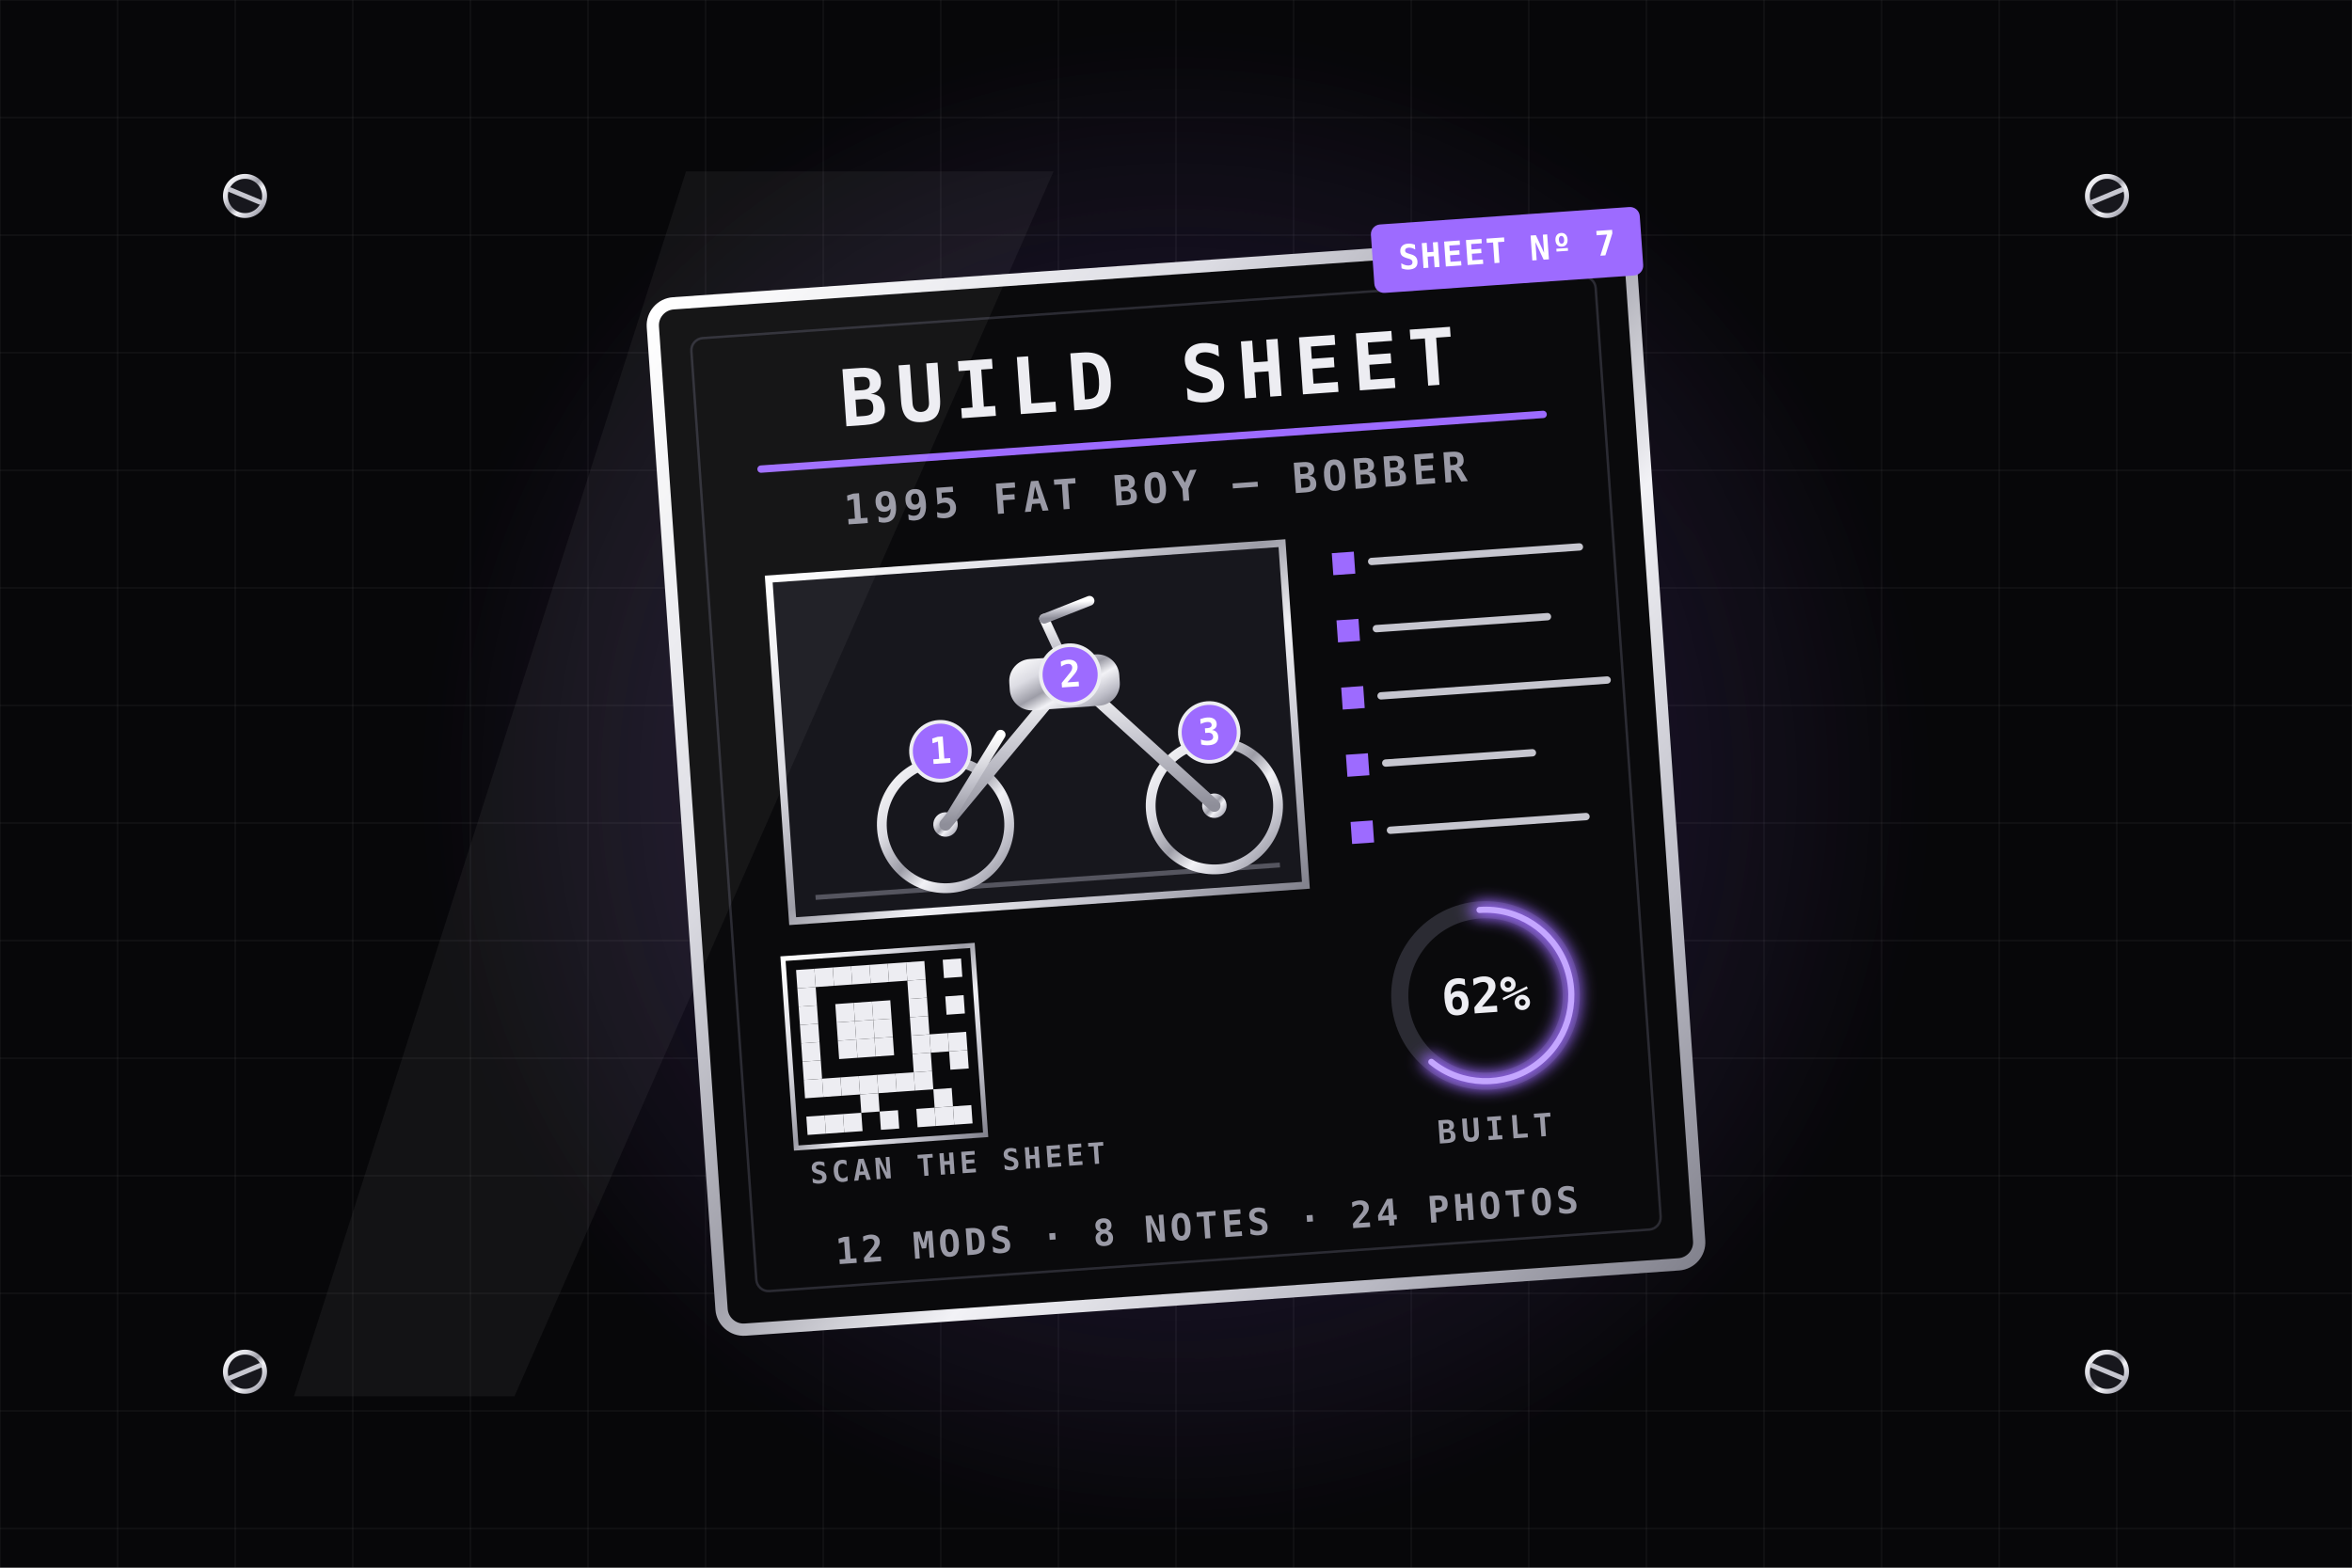
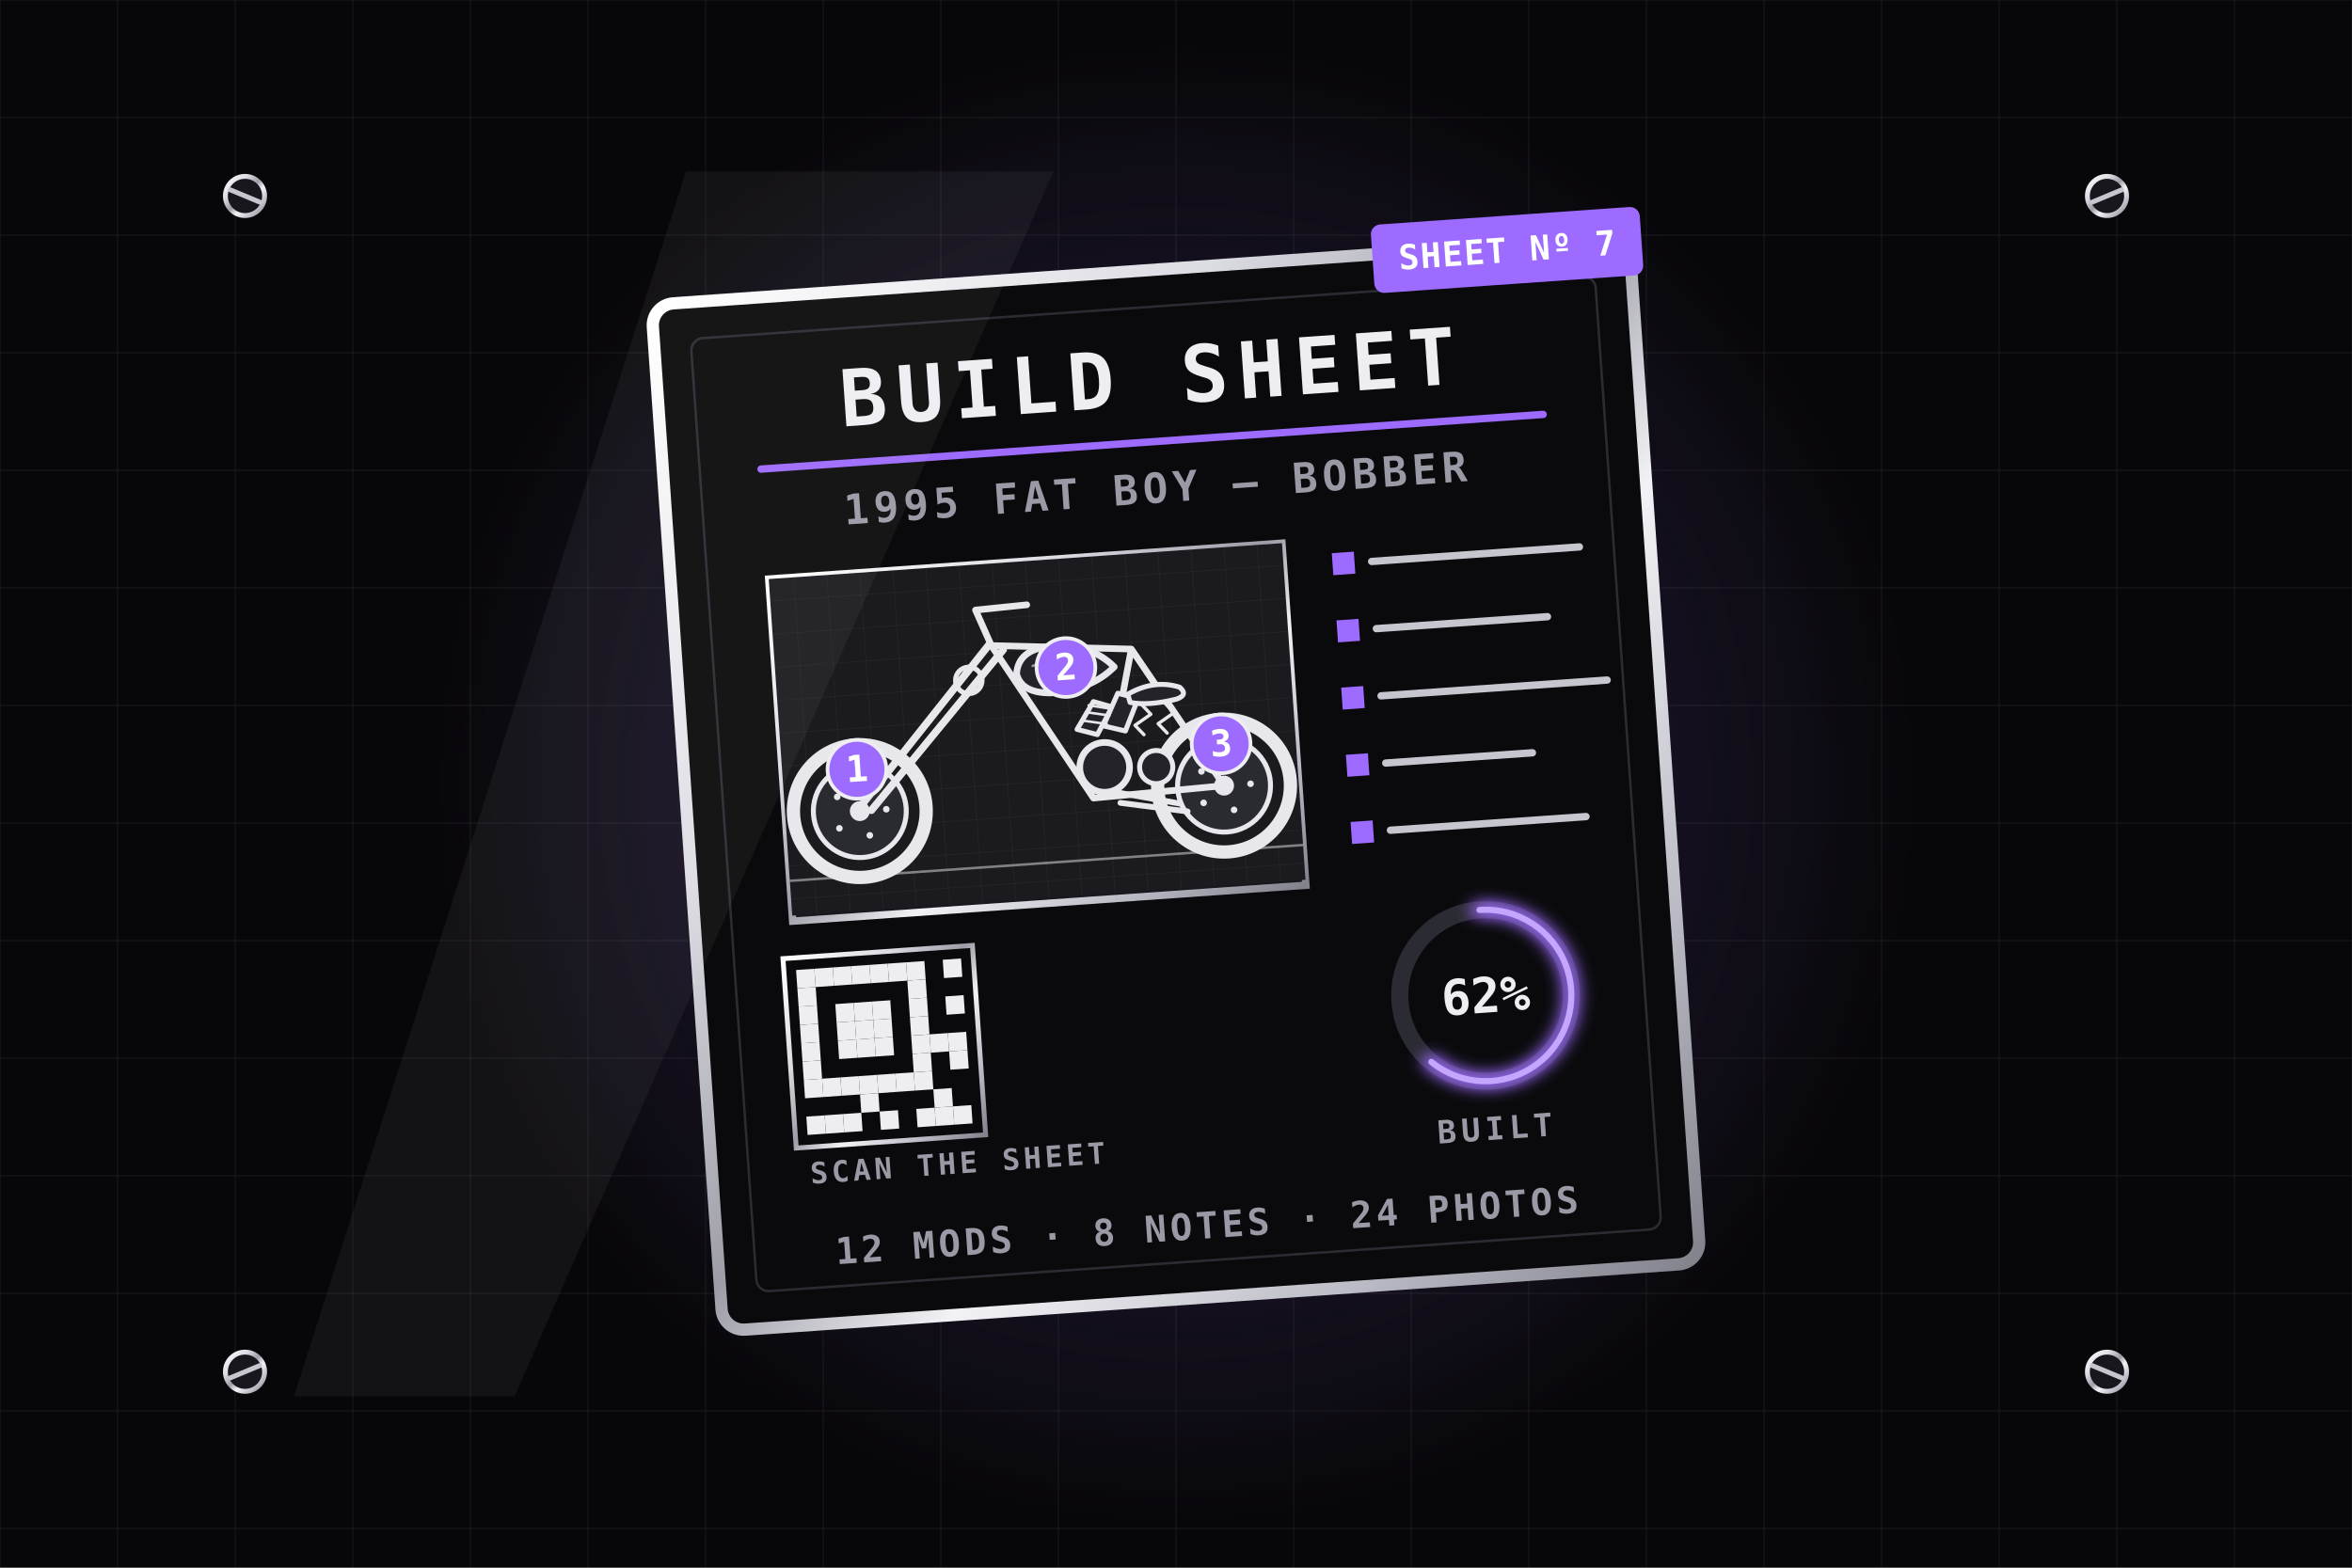
<svg xmlns="http://www.w3.org/2000/svg" width="1920" height="1280" viewBox="0 0 1920 1280" role="img" aria-label="Garage build sheet with tagged photo, spec list, progress ring and QR code, chrome on gloss black">
  <defs>
    <radialGradient id="face" cx="50%" cy="38%" r="75%">
      <stop offset="0%" stop-color="#17171d" />
      <stop offset="55%" stop-color="#0a0a0c" />
      <stop offset="100%" stop-color="#050506" />
    </radialGradient>
    <linearGradient id="chrome" x1="0" y1="0" x2="1" y2="1">
      <stop offset="0%" stop-color="#ffffff" />
      <stop offset="28%" stop-color="#dcdce3" />
      <stop offset="48%" stop-color="#9d9da7" />
      <stop offset="62%" stop-color="#f2f2f6" />
      <stop offset="82%" stop-color="#bdbdc7" />
      <stop offset="100%" stop-color="#83838e" />
    </linearGradient>
    <linearGradient id="steel" x1="0" y1="0" x2="0" y2="1">
      <stop offset="0%" stop-color="#ffffff" />
      <stop offset="50%" stop-color="#c6c6cf" />
      <stop offset="100%" stop-color="#8e8e99" />
    </linearGradient>
    <radialGradient id="glow" cx="50%" cy="50%" r="50%">
      <stop offset="0%" stop-color="#9d6bff" stop-opacity=".28" />
      <stop offset="100%" stop-color="#9d6bff" stop-opacity="0" />
    </radialGradient>
    <filter id="soft" x="-40%" y="-40%" width="180%" height="180%">
      <feGaussianBlur stdDeviation="14" />
    </filter>
    <filter id="soft2" x="-40%" y="-40%" width="180%" height="180%">
      <feGaussianBlur stdDeviation="6" />
    </filter>
  </defs>
  <rect width="1920" height="1280" fill="#070709" />
  <line x1="0" y1="0" x2="0" y2="1280" stroke="rgba(255,255,255,.055)" stroke-width="1" />
  <line x1="96" y1="0" x2="96" y2="1280" stroke="rgba(255,255,255,.055)" stroke-width="1" />
  <line x1="192" y1="0" x2="192" y2="1280" stroke="rgba(255,255,255,.055)" stroke-width="1" />
  <line x1="288" y1="0" x2="288" y2="1280" stroke="rgba(255,255,255,.055)" stroke-width="1" />
  <line x1="384" y1="0" x2="384" y2="1280" stroke="rgba(255,255,255,.055)" stroke-width="1" />
  <line x1="480" y1="0" x2="480" y2="1280" stroke="rgba(255,255,255,.055)" stroke-width="1" />
  <line x1="576" y1="0" x2="576" y2="1280" stroke="rgba(255,255,255,.055)" stroke-width="1" />
  <line x1="672" y1="0" x2="672" y2="1280" stroke="rgba(255,255,255,.055)" stroke-width="1" />
  <line x1="768" y1="0" x2="768" y2="1280" stroke="rgba(255,255,255,.055)" stroke-width="1" />
  <line x1="864" y1="0" x2="864" y2="1280" stroke="rgba(255,255,255,.055)" stroke-width="1" />
  <line x1="960" y1="0" x2="960" y2="1280" stroke="rgba(255,255,255,.055)" stroke-width="1" />
  <line x1="1056" y1="0" x2="1056" y2="1280" stroke="rgba(255,255,255,.055)" stroke-width="1" />
  <line x1="1152" y1="0" x2="1152" y2="1280" stroke="rgba(255,255,255,.055)" stroke-width="1" />
  <line x1="1248" y1="0" x2="1248" y2="1280" stroke="rgba(255,255,255,.055)" stroke-width="1" />
  <line x1="1344" y1="0" x2="1344" y2="1280" stroke="rgba(255,255,255,.055)" stroke-width="1" />
  <line x1="1440" y1="0" x2="1440" y2="1280" stroke="rgba(255,255,255,.055)" stroke-width="1" />
  <line x1="1536" y1="0" x2="1536" y2="1280" stroke="rgba(255,255,255,.055)" stroke-width="1" />
  <line x1="1632" y1="0" x2="1632" y2="1280" stroke="rgba(255,255,255,.055)" stroke-width="1" />
  <line x1="1728" y1="0" x2="1728" y2="1280" stroke="rgba(255,255,255,.055)" stroke-width="1" />
  <line x1="1824" y1="0" x2="1824" y2="1280" stroke="rgba(255,255,255,.055)" stroke-width="1" />
  <line x1="1920" y1="0" x2="1920" y2="1280" stroke="rgba(255,255,255,.055)" stroke-width="1" />
  <line x1="0" y1="0" x2="1920" y2="0" stroke="rgba(255,255,255,.055)" stroke-width="1" />
  <line x1="0" y1="96" x2="1920" y2="96" stroke="rgba(255,255,255,.055)" stroke-width="1" />
  <line x1="0" y1="192" x2="1920" y2="192" stroke="rgba(255,255,255,.055)" stroke-width="1" />
  <line x1="0" y1="288" x2="1920" y2="288" stroke="rgba(255,255,255,.055)" stroke-width="1" />
  <line x1="0" y1="384" x2="1920" y2="384" stroke="rgba(255,255,255,.055)" stroke-width="1" />
  <line x1="0" y1="480" x2="1920" y2="480" stroke="rgba(255,255,255,.055)" stroke-width="1" />
  <line x1="0" y1="576" x2="1920" y2="576" stroke="rgba(255,255,255,.055)" stroke-width="1" />
  <line x1="0" y1="672" x2="1920" y2="672" stroke="rgba(255,255,255,.055)" stroke-width="1" />
  <line x1="0" y1="768" x2="1920" y2="768" stroke="rgba(255,255,255,.055)" stroke-width="1" />
  <line x1="0" y1="864" x2="1920" y2="864" stroke="rgba(255,255,255,.055)" stroke-width="1" />
  <line x1="0" y1="960" x2="1920" y2="960" stroke="rgba(255,255,255,.055)" stroke-width="1" />
  <line x1="0" y1="1056" x2="1920" y2="1056" stroke="rgba(255,255,255,.055)" stroke-width="1" />
  <line x1="0" y1="1152" x2="1920" y2="1152" stroke="rgba(255,255,255,.055)" stroke-width="1" />
  <line x1="0" y1="1248" x2="1920" y2="1248" stroke="rgba(255,255,255,.055)" stroke-width="1" />
  <circle cx="960" cy="640" r="620" fill="url(#glow)" filter="url(#soft)" />
  <g transform="rotate(-4 960 640)">
    <rect x="560" y="220" width="800" height="840" rx="18" fill="#0a0a0c" stroke="url(#chrome)" stroke-width="10" />
    <rect x="590" y="250" width="740" height="780" rx="10" fill="none" stroke="#2b2b33" stroke-width="2" />
    <rect x="1150" y="196" width="220" height="56" rx="8" fill="#9d6bff" />
    <text x="1260" y="234" font-family="monospace" font-size="28" font-weight="bold" text-anchor="middle" fill="#ffffff" letter-spacing="1">SHEET Nº 7</text>
    <text x="960" y="330" font-family="monospace" font-size="64" font-weight="bold" text-anchor="middle" fill="#ededf2" letter-spacing="8">BUILD SHEET</text>
    <line x1="640" y1="360" x2="1280" y2="360" stroke="#9d6bff" stroke-width="6" stroke-linecap="round" />
    <text x="960" y="410" font-family="monospace" font-size="34" font-weight="bold" text-anchor="middle" fill="#9a9aa6" letter-spacing="4">1995 FAT BOY — BOBBER</text>
    <rect x="640" y="450" width="420" height="280" fill="#17171d" stroke="url(#chrome)" stroke-width="6" />
-     <line x1="660" y1="712" x2="1040" y2="712" stroke="#55555f" stroke-width="4" />
-     <circle cx="770" cy="660" r="52" fill="none" stroke="url(#chrome)" stroke-width="8" />
-     <circle cx="770" cy="660" r="10" fill="url(#chrome)" />
-     <circle cx="990" cy="660" r="52" fill="none" stroke="url(#chrome)" stroke-width="8" />
-     <circle cx="990" cy="660" r="10" fill="url(#chrome)" />
-     <line x1="770" y1="660" x2="880" y2="545" stroke="url(#steel)" stroke-width="10" stroke-linecap="round" />
-     <line x1="880" y1="545" x2="990" y2="660" stroke="url(#steel)" stroke-width="10" stroke-linecap="round" />
-     <line x1="770" y1="660" x2="820" y2="590" stroke="url(#steel)" stroke-width="8" stroke-linecap="round" />
-     <rect x="830" y="530" width="90" height="42" rx="18" fill="url(#chrome)" />
-     <line x1="880" y1="545" x2="862" y2="498" stroke="url(#steel)" stroke-width="8" stroke-linecap="round" />
-     <line x1="862" y1="498" x2="900" y2="486" stroke="url(#steel)" stroke-width="8" stroke-linecap="round" />
-     <circle cx="770" cy="600" r="24" fill="#9d6bff" stroke="#ededf2" stroke-width="3" />
-     <text x="770" y="610" font-family="monospace" font-size="30" font-weight="bold" text-anchor="middle" fill="#ffffff">1</text>
-     <circle cx="880" cy="545" r="24" fill="#9d6bff" stroke="#ededf2" stroke-width="3" />
-     <text x="880" y="555" font-family="monospace" font-size="30" font-weight="bold" text-anchor="middle" fill="#ffffff">2</text>
-     <circle cx="990" cy="600" r="24" fill="#9d6bff" stroke="#ededf2" stroke-width="3" />
-     <text x="990" y="610" font-family="monospace" font-size="30" font-weight="bold" text-anchor="middle" fill="#ffffff">3</text>
+     <svg x="640" y="450" width="420" height="280" viewBox="90 130 620 340" preserveAspectRatio="xMidYMid meet">
+       <rect width="800" height="500" fill="#1a1a1f" />
+       <line x1="40" y1="0" x2="40" y2="500" stroke="#ffffff" stroke-opacity="0.04" stroke-width="1" />
+       <line x1="80" y1="0" x2="80" y2="500" stroke="#ffffff" stroke-opacity="0.04" stroke-width="1" />
+       <line x1="120" y1="0" x2="120" y2="500" stroke="#ffffff" stroke-opacity="0.04" stroke-width="1" />
+       <line x1="160" y1="0" x2="160" y2="500" stroke="#ffffff" stroke-opacity="0.04" stroke-width="1" />
+       <line x1="200" y1="0" x2="200" y2="500" stroke="#ffffff" stroke-opacity="0.04" stroke-width="1" />
+       <line x1="240" y1="0" x2="240" y2="500" stroke="#ffffff" stroke-opacity="0.04" stroke-width="1" />
+       <line x1="280" y1="0" x2="280" y2="500" stroke="#ffffff" stroke-opacity="0.04" stroke-width="1" />
+       <line x1="320" y1="0" x2="320" y2="500" stroke="#ffffff" stroke-opacity="0.04" stroke-width="1" />
+       <line x1="360" y1="0" x2="360" y2="500" stroke="#ffffff" stroke-opacity="0.04" stroke-width="1" />
+       <line x1="400" y1="0" x2="400" y2="500" stroke="#ffffff" stroke-opacity="0.04" stroke-width="1" />
+       <line x1="440" y1="0" x2="440" y2="500" stroke="#ffffff" stroke-opacity="0.04" stroke-width="1" />
+       <line x1="480" y1="0" x2="480" y2="500" stroke="#ffffff" stroke-opacity="0.04" stroke-width="1" />
+       <line x1="520" y1="0" x2="520" y2="500" stroke="#ffffff" stroke-opacity="0.04" stroke-width="1" />
+       <line x1="560" y1="0" x2="560" y2="500" stroke="#ffffff" stroke-opacity="0.04" stroke-width="1" />
+       <line x1="600" y1="0" x2="600" y2="500" stroke="#ffffff" stroke-opacity="0.04" stroke-width="1" />
+       <line x1="640" y1="0" x2="640" y2="500" stroke="#ffffff" stroke-opacity="0.04" stroke-width="1" />
+       <line x1="680" y1="0" x2="680" y2="500" stroke="#ffffff" stroke-opacity="0.04" stroke-width="1" />
+       <line x1="720" y1="0" x2="720" y2="500" stroke="#ffffff" stroke-opacity="0.04" stroke-width="1" />
+       <line x1="760" y1="0" x2="760" y2="500" stroke="#ffffff" stroke-opacity="0.04" stroke-width="1" />
+       <line x1="0" y1="40" x2="800" y2="40" stroke="#ffffff" stroke-opacity="0.04" stroke-width="1" />
+       <line x1="0" y1="80" x2="800" y2="80" stroke="#ffffff" stroke-opacity="0.04" stroke-width="1" />
+       <line x1="0" y1="120" x2="800" y2="120" stroke="#ffffff" stroke-opacity="0.04" stroke-width="1" />
+       <line x1="0" y1="160" x2="800" y2="160" stroke="#ffffff" stroke-opacity="0.04" stroke-width="1" />
+       <line x1="0" y1="200" x2="800" y2="200" stroke="#ffffff" stroke-opacity="0.04" stroke-width="1" />
+       <line x1="0" y1="240" x2="800" y2="240" stroke="#ffffff" stroke-opacity="0.04" stroke-width="1" />
+       <line x1="0" y1="280" x2="800" y2="280" stroke="#ffffff" stroke-opacity="0.04" stroke-width="1" />
+       <line x1="0" y1="320" x2="800" y2="320" stroke="#ffffff" stroke-opacity="0.04" stroke-width="1" />
+       <line x1="0" y1="360" x2="800" y2="360" stroke="#ffffff" stroke-opacity="0.04" stroke-width="1" />
+       <line x1="0" y1="400" x2="800" y2="400" stroke="#ffffff" stroke-opacity="0.04" stroke-width="1" />
+       <line x1="0" y1="440" x2="800" y2="440" stroke="#ffffff" stroke-opacity="0.04" stroke-width="1" />
+       <line x1="0" y1="480" x2="800" y2="480" stroke="#ffffff" stroke-opacity="0.04" stroke-width="1" />
+       <line x1="40" y1="458" x2="760" y2="458" stroke="#e8e8ec" stroke-width="3" stroke-opacity="0.5" />
+       <circle cx="180" cy="380" r="80" fill="#1a1a1f" stroke="#e8e8ec" stroke-width="16" />
+       <circle cx="180" cy="380" r="56" fill="#2a2a31" stroke="#e8e8ec" stroke-width="6" />
+       <circle cx="212" cy="380" r="4" fill="#e8e8ec" />
+       <circle cx="190" cy="410" r="4" fill="#e8e8ec" />
+       <circle cx="154" cy="399" r="4" fill="#e8e8ec" />
+       <circle cx="154" cy="361" r="4" fill="#e8e8ec" />
+       <circle cx="190" cy="350" r="4" fill="#e8e8ec" />
+       <circle cx="180" cy="380" r="12" fill="#e8e8ec" />
+       <circle cx="620" cy="380" r="80" fill="#1a1a1f" stroke="#e8e8ec" stroke-width="16" />
+       <circle cx="620" cy="380" r="56" fill="#2a2a31" stroke="#e8e8ec" stroke-width="6" />
+       <circle cx="652" cy="380" r="4" fill="#e8e8ec" />
+       <circle cx="630" cy="410" r="4" fill="#e8e8ec" />
+       <circle cx="594" cy="399" r="4" fill="#e8e8ec" />
+       <circle cx="594" cy="361" r="4" fill="#e8e8ec" />
+       <circle cx="630" cy="350" r="4" fill="#e8e8ec" />
+       <circle cx="620" cy="380" r="12" fill="#e8e8ec" />
+       <g fill="none" stroke="#e8e8ec" stroke-linecap="round" stroke-linejoin="round">
+         <path d="M350 190 L178 378 M366 198 L194 380" stroke-width="9" />
+         <path d="M352 192 L336 148 L398 146" stroke-width="8" />
+         <path d="M352 192 L520 208 M352 192 L462 384 M520 208 L498 292 M520 208 L620 380 M462 384 L620 380" stroke-width="8" />
+         <path d="M498 228 Q470 196 420 198 Q384 200 380 228 Q384 252 420 254 Q468 254 498 228 Z" stroke-width="8" fill="#232329" />
+         <path d="M400 220 Q430 210 465 218" stroke-width="3" stroke-opacity="0.6" />
+         <circle cx="440" cy="206" r="6" stroke-width="5" />
+         <path d="M448 300 L470 268 L492 276 L472 308 Z" stroke-width="6" fill="#232329" />
+         <path d="M480 298 L500 260 L524 268 L506 306 Z" stroke-width="6" fill="#232329" />
+         <path d="M456 290 L484 296 M460 280 L488 286 M464 272 L490 278" stroke-width="3" />
+         <circle cx="478" cy="348" r="30" stroke-width="8" fill="#232329" />
+         <circle cx="540" cy="352" r="20" stroke-width="6" fill="#232329" />
+         <path d="M512 262 Q545 246 575 258 Q585 268 570 272 Q535 278 514 272 Z" stroke-width="6" fill="#232329" />
+         <path d="M528 276 l10 12 l-20 12 l10 12 M556 276 l10 12 l-20 12 l10 12" stroke-width="4" />
+         <path d="M566 318 Q620 286 674 320" stroke-width="8" />
+         <path d="M486 378 L566 398 M494 392 L574 408" stroke-width="7" />
+         <circle cx="322" cy="232" r="16" stroke-width="6" />
+       </g>
+     </svg>
+     <circle cx="701" cy="610" r="24" fill="#9d6bff" stroke="#ededf2" stroke-width="3" />
+     <text x="701" y="620" font-family="monospace" font-size="30" font-weight="bold" text-anchor="middle" fill="#ffffff">1</text>
+     <circle cx="877" cy="539" r="24" fill="#9d6bff" stroke="#ededf2" stroke-width="3" />
+     <text x="877" y="549" font-family="monospace" font-size="30" font-weight="bold" text-anchor="middle" fill="#ffffff">2</text>
+     <circle cx="999" cy="610" r="24" fill="#9d6bff" stroke="#ededf2" stroke-width="3" />
+     <text x="999" y="620" font-family="monospace" font-size="30" font-weight="bold" text-anchor="middle" fill="#ffffff">3</text>
    <rect x="1100" y="461" width="18" height="18" fill="#9d6bff" />
    <line x1="1132" y1="470" x2="1302" y2="470" stroke="#c6c6cf" stroke-width="6" stroke-linecap="round" />
    <rect x="1100" y="516" width="18" height="18" fill="#9d6bff" />
    <line x1="1132" y1="525" x2="1272" y2="525" stroke="#c6c6cf" stroke-width="6" stroke-linecap="round" />
    <rect x="1100" y="571" width="18" height="18" fill="#9d6bff" />
    <line x1="1132" y1="580" x2="1317" y2="580" stroke="#c6c6cf" stroke-width="6" stroke-linecap="round" />
    <rect x="1100" y="626" width="18" height="18" fill="#9d6bff" />
    <line x1="1132" y1="635" x2="1252" y2="635" stroke="#c6c6cf" stroke-width="6" stroke-linecap="round" />
    <rect x="1100" y="681" width="18" height="18" fill="#9d6bff" />
    <line x1="1132" y1="690" x2="1292" y2="690" stroke="#c6c6cf" stroke-width="6" stroke-linecap="round" />
    <circle cx="1200" cy="830" r="70" fill="none" stroke="#2b2b33" stroke-width="14" />
    <path d="M 1200 760 A 70 70 0 1 1 1152.1 881.0" fill="none" stroke="#9d6bff" stroke-width="14" stroke-linecap="round" filter="url(#soft2)" />
    <path d="M 1200 760 A 70 70 0 1 1 1152.1 881.0" fill="none" stroke="#c4a6ff" stroke-width="5" stroke-linecap="round" />
    <text x="1200" y="844" font-family="monospace" font-size="40" font-weight="bold" text-anchor="middle" fill="#ededf2">62%</text>
    <text x="1200" y="948" font-family="monospace" font-size="26" font-weight="bold" text-anchor="middle" fill="#9a9aa6" letter-spacing="4">BUILT</text>
    <rect x="630" y="760" width="155" height="155" fill="#0a0a0c" stroke="url(#chrome)" stroke-width="4" />
    <rect x="640" y="770" width="15" height="15" fill="#ededf2" />
    <rect x="655" y="770" width="15" height="15" fill="#ededf2" />
    <rect x="670" y="770" width="15" height="15" fill="#ededf2" />
    <rect x="685" y="770" width="15" height="15" fill="#ededf2" />
    <rect x="700" y="770" width="15" height="15" fill="#ededf2" />
    <rect x="715" y="770" width="15" height="15" fill="#ededf2" />
    <rect x="730" y="770" width="15" height="15" fill="#ededf2" />
    <rect x="760" y="770" width="15" height="15" fill="#ededf2" />
    <rect x="640" y="785" width="15" height="15" fill="#ededf2" />
    <rect x="730" y="785" width="15" height="15" fill="#ededf2" />
    <rect x="640" y="800" width="15" height="15" fill="#ededf2" />
    <rect x="670" y="800" width="15" height="15" fill="#ededf2" />
    <rect x="685" y="800" width="15" height="15" fill="#ededf2" />
    <rect x="700" y="800" width="15" height="15" fill="#ededf2" />
    <rect x="730" y="800" width="15" height="15" fill="#ededf2" />
    <rect x="760" y="800" width="15" height="15" fill="#ededf2" />
    <rect x="640" y="815" width="15" height="15" fill="#ededf2" />
    <rect x="670" y="815" width="15" height="15" fill="#ededf2" />
    <rect x="685" y="815" width="15" height="15" fill="#ededf2" />
    <rect x="700" y="815" width="15" height="15" fill="#ededf2" />
    <rect x="730" y="815" width="15" height="15" fill="#ededf2" />
    <rect x="640" y="830" width="15" height="15" fill="#ededf2" />
    <rect x="670" y="830" width="15" height="15" fill="#ededf2" />
    <rect x="685" y="830" width="15" height="15" fill="#ededf2" />
    <rect x="700" y="830" width="15" height="15" fill="#ededf2" />
    <rect x="730" y="830" width="15" height="15" fill="#ededf2" />
    <rect x="745" y="830" width="15" height="15" fill="#ededf2" />
    <rect x="760" y="830" width="15" height="15" fill="#ededf2" />
    <rect x="640" y="845" width="15" height="15" fill="#ededf2" />
    <rect x="730" y="845" width="15" height="15" fill="#ededf2" />
    <rect x="760" y="845" width="15" height="15" fill="#ededf2" />
    <rect x="640" y="860" width="15" height="15" fill="#ededf2" />
    <rect x="655" y="860" width="15" height="15" fill="#ededf2" />
    <rect x="670" y="860" width="15" height="15" fill="#ededf2" />
    <rect x="685" y="860" width="15" height="15" fill="#ededf2" />
    <rect x="700" y="860" width="15" height="15" fill="#ededf2" />
    <rect x="715" y="860" width="15" height="15" fill="#ededf2" />
    <rect x="730" y="860" width="15" height="15" fill="#ededf2" />
    <rect x="685" y="875" width="15" height="15" fill="#ededf2" />
    <rect x="745" y="875" width="15" height="15" fill="#ededf2" />
    <rect x="640" y="890" width="15" height="15" fill="#ededf2" />
    <rect x="655" y="890" width="15" height="15" fill="#ededf2" />
    <rect x="670" y="890" width="15" height="15" fill="#ededf2" />
    <rect x="700" y="890" width="15" height="15" fill="#ededf2" />
    <rect x="730" y="890" width="15" height="15" fill="#ededf2" />
    <rect x="745" y="890" width="15" height="15" fill="#ededf2" />
    <rect x="760" y="890" width="15" height="15" fill="#ededf2" />
    <text x="640" y="945" font-family="monospace" font-size="24" font-weight="bold" fill="#9a9aa6" letter-spacing="3">SCAN THE SHEET</text>
    <text x="960" y="1012" font-family="monospace" font-size="30" font-weight="bold" text-anchor="middle" fill="#9a9aa6" letter-spacing="3">12 MODS · 8 NOTES · 24 PHOTOS</text>
  </g>
  <circle cx="200" cy="160" r="16" fill="#17171d" stroke="url(#chrome)" stroke-width="4" />
  <line x1="188" y1="155" x2="212" y2="165" stroke="#c6c6cf" stroke-width="4" stroke-linecap="round" />
  <circle cx="1720" cy="160" r="16" fill="#17171d" stroke="url(#chrome)" stroke-width="4" />
  <line x1="1732" y1="155" x2="1708" y2="165" stroke="#c6c6cf" stroke-width="4" stroke-linecap="round" />
  <circle cx="200" cy="1120" r="16" fill="#17171d" stroke="url(#chrome)" stroke-width="4" />
  <line x1="188" y1="1125" x2="212" y2="1115" stroke="#c6c6cf" stroke-width="4" stroke-linecap="round" />
  <circle cx="1720" cy="1120" r="16" fill="#17171d" stroke="url(#chrome)" stroke-width="4" />
  <line x1="1732" y1="1125" x2="1708" y2="1115" stroke="#c6c6cf" stroke-width="4" stroke-linecap="round" />
  <polygon points="560,140 860,140 420,1140 240,1140" fill="rgba(255,255,255,.05)" />
</svg>
